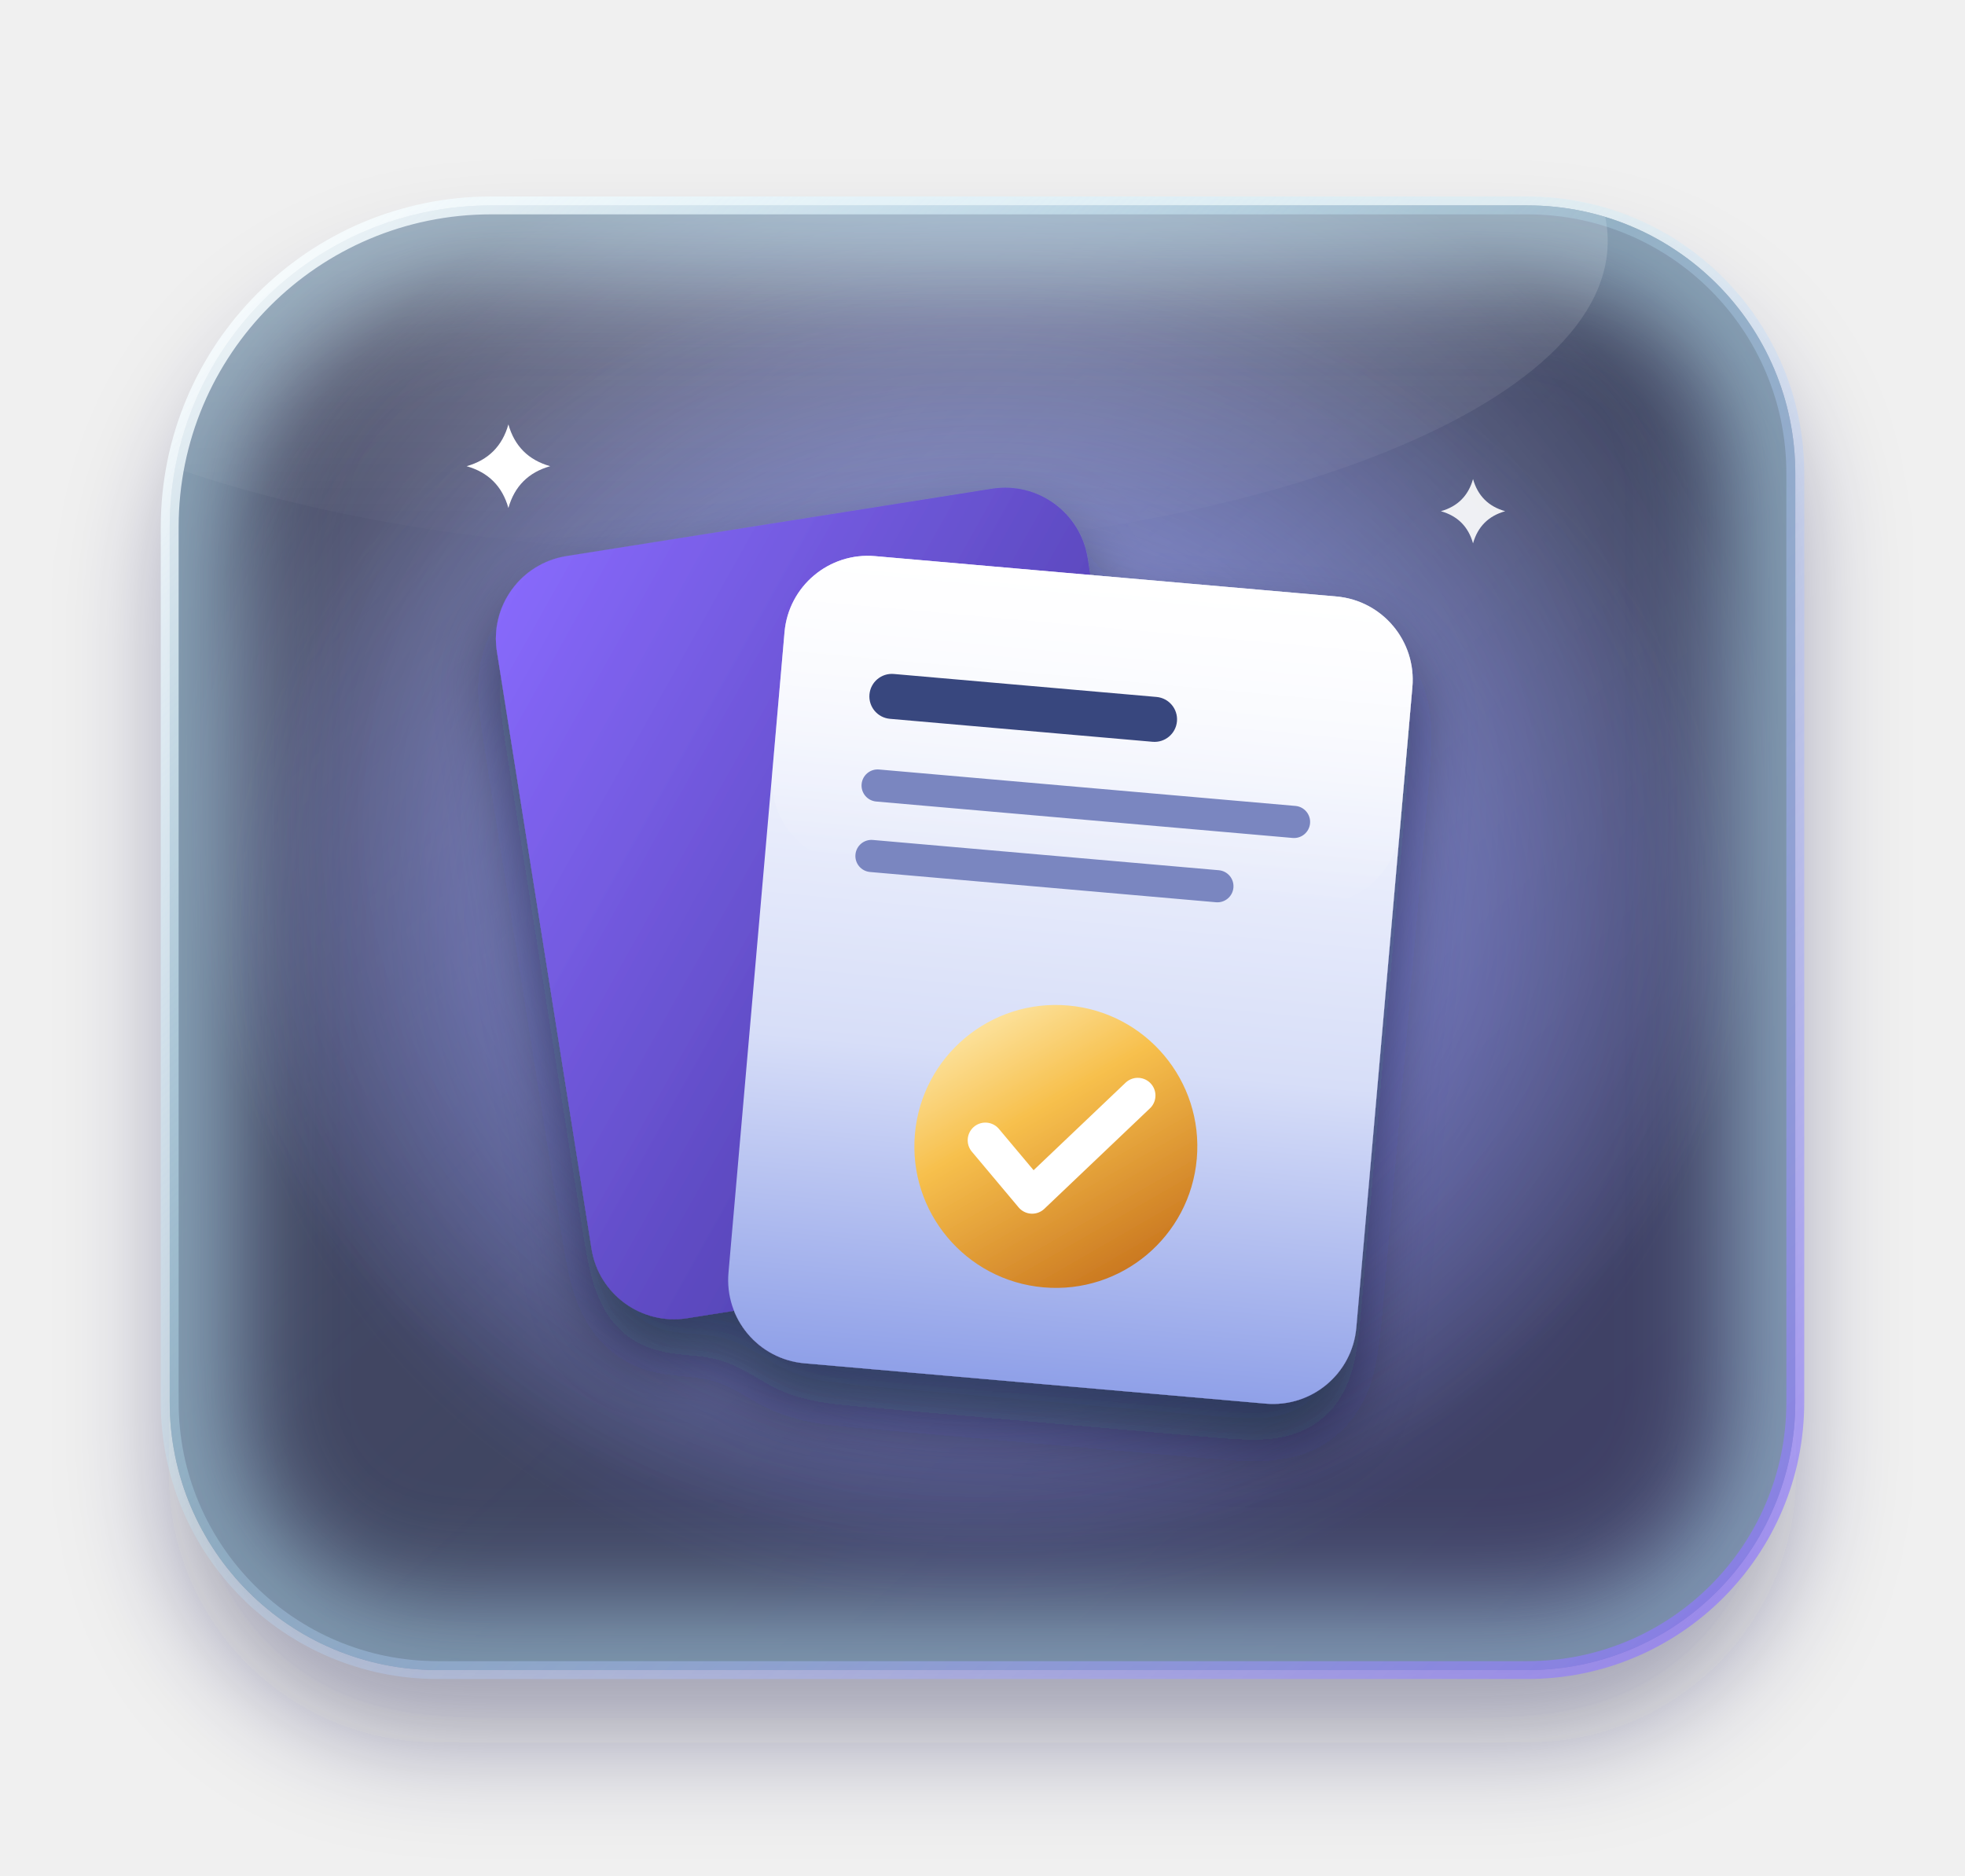
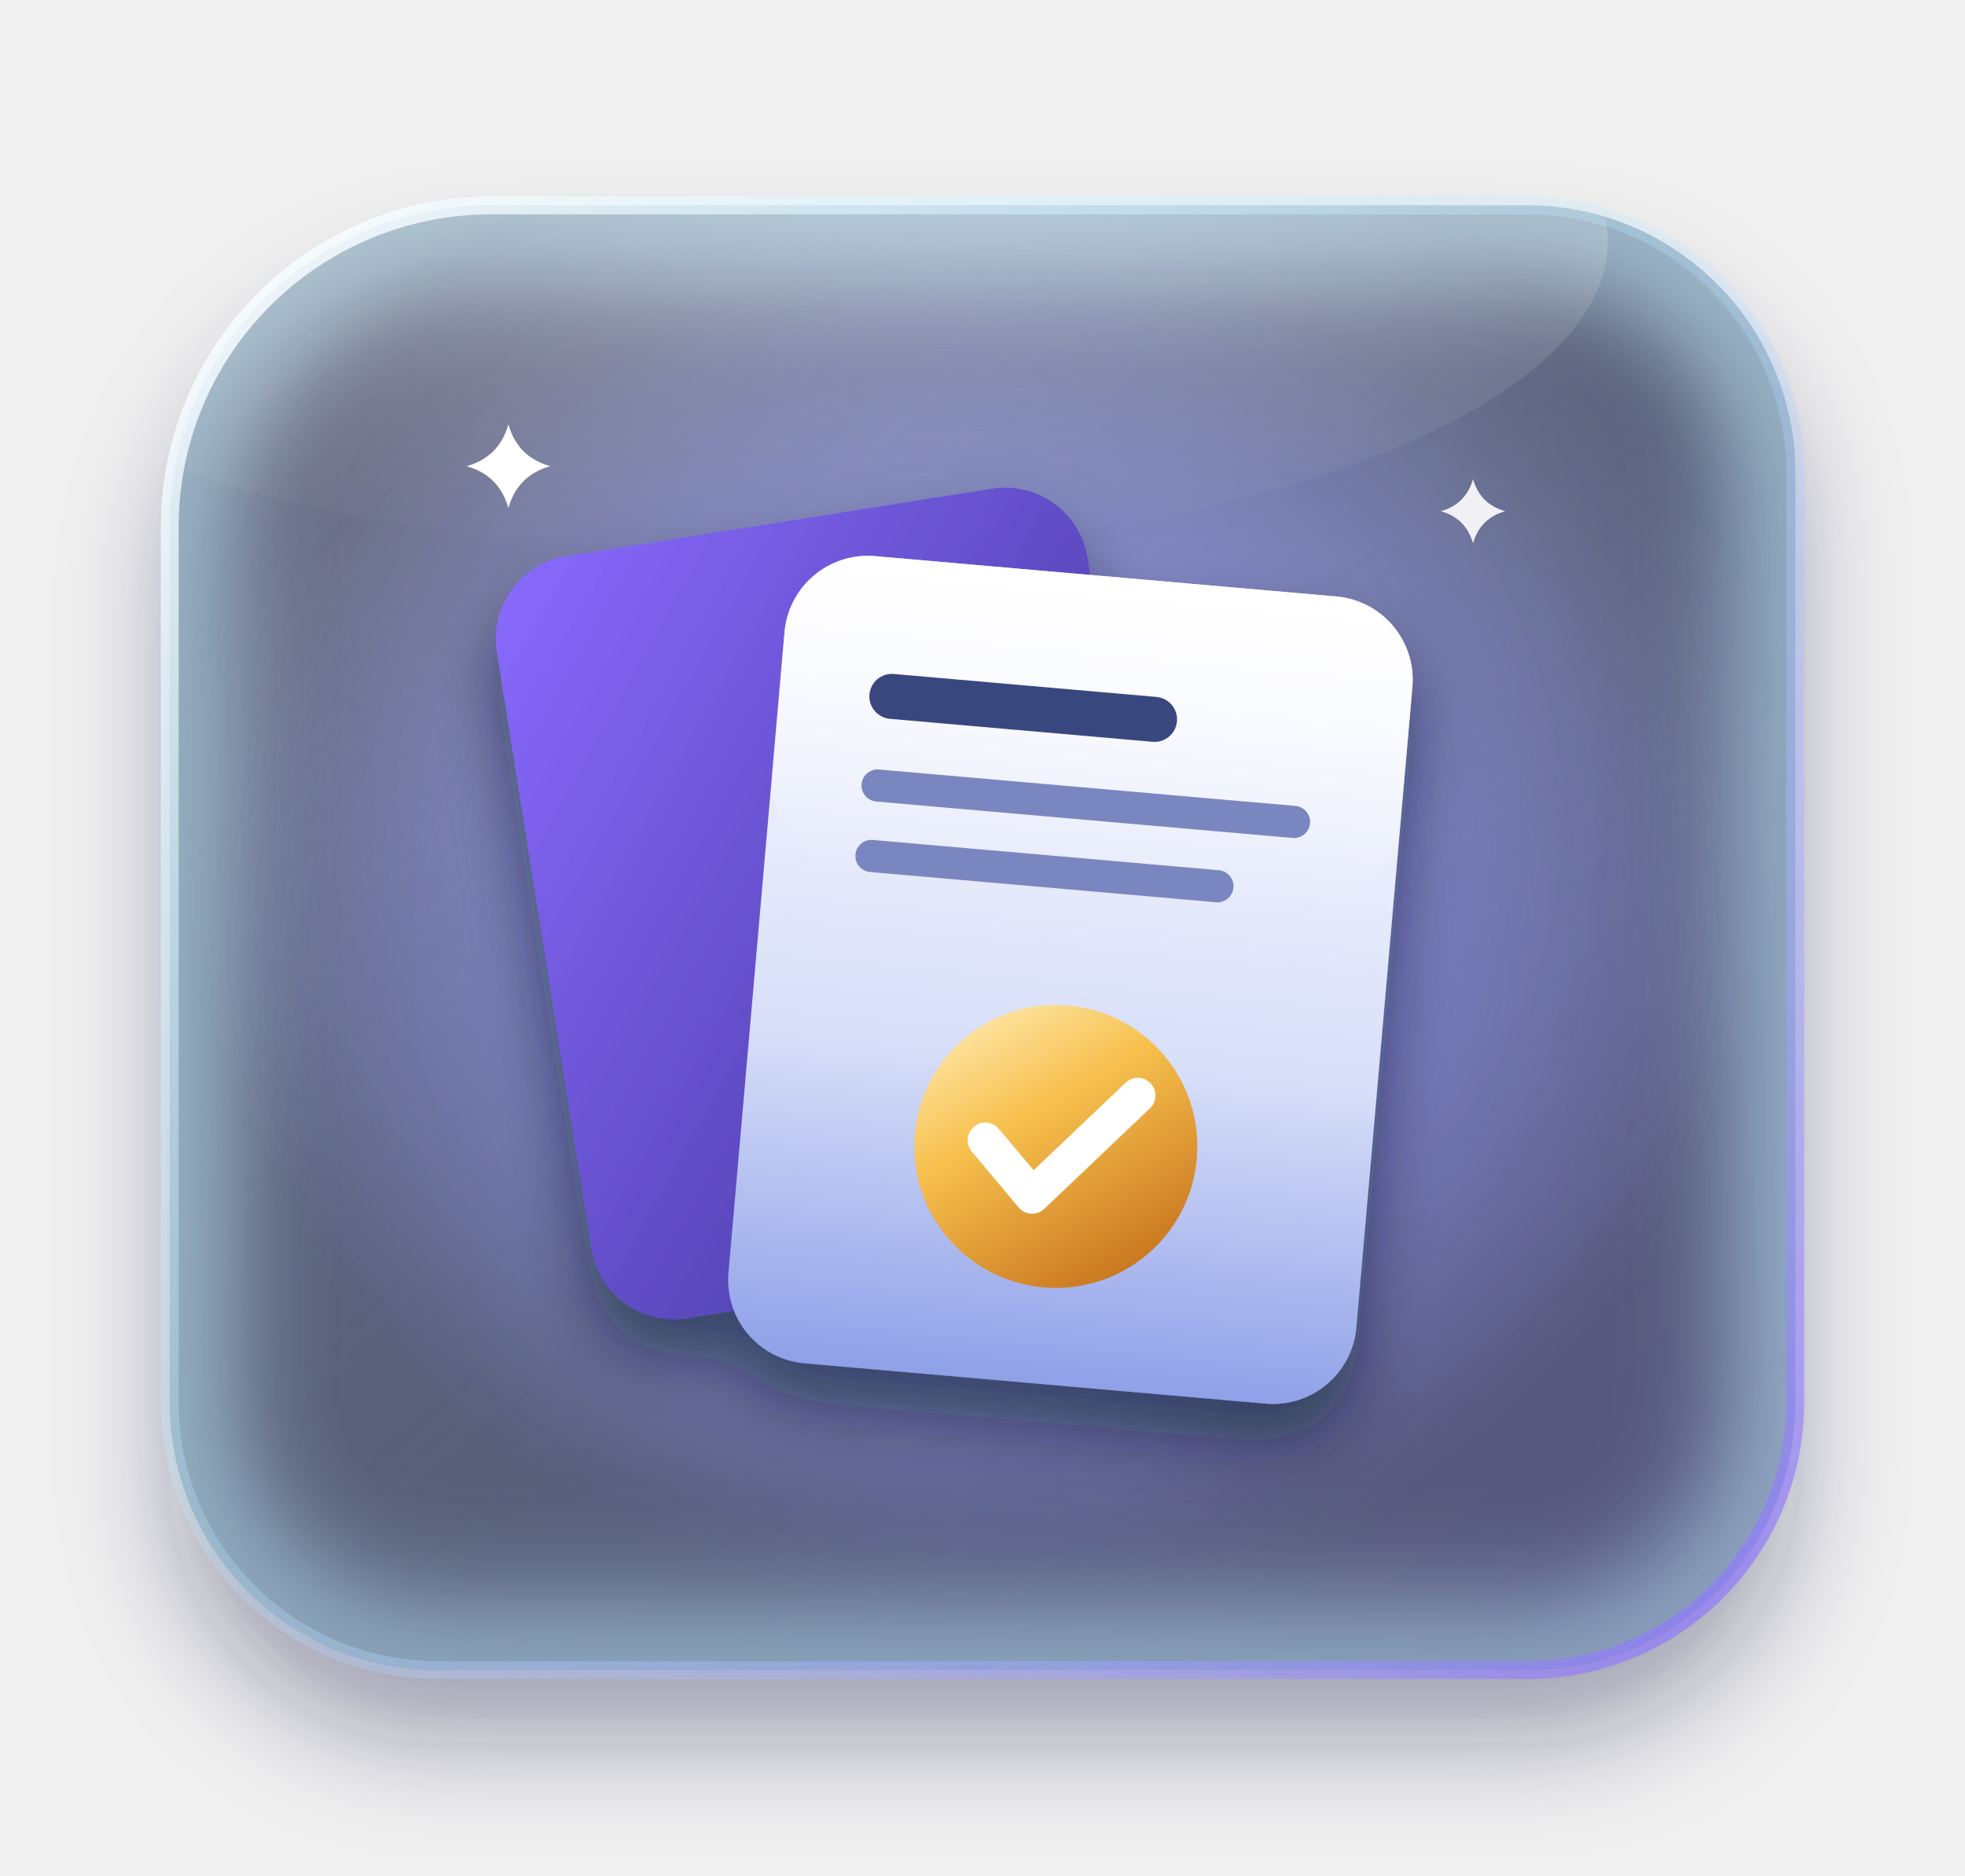
<svg xmlns="http://www.w3.org/2000/svg" width="440" height="420" viewBox="0 0 440 420">
  <defs>
    <linearGradient id="crown" x1="0" y1="0" x2=".7" y2="1">
      <stop offset="0" stop-color="#fff3c4" />
      <stop offset=".45" stop-color="#f7c04d" />
      <stop offset="1" stop-color="#c9761f" />
    </linearGradient>
    <linearGradient id="band" x1="0" y1="0" x2="1" y2="0">
      <stop offset="0" stop-color="#c9761f" />
      <stop offset=".45" stop-color="#ffe19a" />
      <stop offset="1" stop-color="#c9761f" />
    </linearGradient>
    <linearGradient id="gold" x1="0" y1="0" x2="0" y2="1">
      <stop offset="0" stop-color="#FFF1A8" />
      <stop offset=".5" stop-color="#FFD60A" />
      <stop offset="1" stop-color="#E08A00" />
    </linearGradient>
    <radialGradient id="gem" cx=".35" cy=".3">
      <stop offset="0" stop-color="#f7d9ff" />
      <stop offset=".6" stop-color="#a13be0" />
      <stop offset="1" stop-color="#5a1aa8" />
    </radialGradient>
    <radialGradient id="gemc" cx=".35" cy=".3">
      <stop offset="0" stop-color="#e6fbff" />
      <stop offset=".6" stop-color="#39c5ff" />
      <stop offset="1" stop-color="#2a4fc8" />
    </radialGradient>
    <linearGradient id="plinth" x1="0" y1="0" x2="0" y2="1">
      <stop offset="0" stop-color="#8fa0e8" />
      <stop offset="1" stop-color="#39467e" />
    </linearGradient>
    <linearGradient id="steel" x1="0" y1="0" x2="0" y2="1">
      <stop offset="0" stop-color="#ffffff" />
      <stop offset=".6" stop-color="#d7def8" />
      <stop offset="1" stop-color="#8fa0e8" />
    </linearGradient>
    <linearGradient id="deep" x1="0" y1="0" x2="0" y2="1">
      <stop offset="0" stop-color="#5a5cff" />
      <stop offset="1" stop-color="#171c4d" />
    </linearGradient>
    <linearGradient id="violet" x1="0" y1="0" x2="1" y2="1">
      <stop offset="0" stop-color="#8a6bff" />
      <stop offset="1" stop-color="#39308f" />
    </linearGradient>
    <linearGradient id="cyan" x1="0" y1="0" x2="1" y2="1">
      <stop offset="0" stop-color="#7fe3ff" />
      <stop offset="1" stop-color="#2a6fe0" />
    </linearGradient>
    <linearGradient id="gloss" x1="0" y1="0" x2="0" y2="1">
      <stop offset="0" stop-color="#fff" stop-opacity=".75" />
      <stop offset="1" stop-color="#fff" stop-opacity="0" />
    </linearGradient>
    <radialGradient id="lens" cx=".4" cy=".35">
      <stop offset="0" stop-color="#e6fbff" stop-opacity=".85" />
      <stop offset="1" stop-color="#39c5ff" stop-opacity=".35" />
    </radialGradient>
    <linearGradient id="pane" x1="0" y1="0" x2="1" y2="1">
      <stop offset="0" stop-color="#ffffff" stop-opacity=".34" />
      <stop offset=".5" stop-color="#9fd8ff" stop-opacity=".16" />
      <stop offset="1" stop-color="#8a6bff" stop-opacity=".3" />
    </linearGradient>
    <radialGradient id="back" cx=".5" cy=".5">
      <stop offset="0" stop-color="#bfeeff" stop-opacity=".75" />
      <stop offset=".55" stop-color="#7a7dff" stop-opacity=".3" />
      <stop offset="1" stop-color="#7a7dff" stop-opacity="0" />
    </radialGradient>
    <radialGradient id="well" cx=".5" cy=".42">
      <stop offset="0" stop-color="#2a2f8c" stop-opacity=".1" />
-       <stop offset="1" stop-color="#050828" stop-opacity=".62" />
+       <stop offset="1" stop-color="#050828" stop-opacity=".46" />
    </radialGradient>
    <linearGradient id="edgelit" x1="0" y1="0" x2="1" y2="1">
      <stop offset="0" stop-color="#fff" stop-opacity=".95" />
      <stop offset=".45" stop-color="#bfeeff" stop-opacity=".25" />
      <stop offset="1" stop-color="#8a6bff" stop-opacity=".7" />
    </linearGradient>
    <filter id="contact" x="-30%" y="-100%" width="160%" height="300%">
      <feGaussianBlur stdDeviation="7" />
    </filter>
    <filter id="soft" x="-30%" y="-30%" width="160%" height="160%">
      <feGaussianBlur stdDeviation="12" />
    </filter>
    <filter id="lift" x="-20%" y="-20%" width="140%" height="150%">
      <feDropShadow dx="0" dy="12" stdDeviation="10" flood-color="#060920" flood-opacity=".5" />
    </filter>
  </defs>
  <clipPath id="gc">
    <path d="M110 46h232a60 60 0 0 1 60 60v208a60 60 0 0 1-60 60H98a60 60 0 0 1-60-60V118a72 72 0 0 1 72-72z" />
  </clipPath>
  <path d="M110 46h232a60 60 0 0 1 60 60v208a60 60 0 0 1-60 60H98a60 60 0 0 1-60-60V118a72 72 0 0 1 72-72z" fill="#0a1040" opacity=".34" transform="translate(0 16)" filter="url(#soft)" />
  <path d="M110 46h232a60 60 0 0 1 60 60v208a60 60 0 0 1-60 60H98a60 60 0 0 1-60-60V118a72 72 0 0 1 72-72z" fill="url(#pane)" />
  <path d="M110 46h232a60 60 0 0 1 60 60v208a60 60 0 0 1-60 60H98a60 60 0 0 1-60-60V118a72 72 0 0 1 72-72z" fill="url(#well)" />
  <g clip-path="url(#gc)">
    <path d="M110 46h232a60 60 0 0 1 60 60v208a60 60 0 0 1-60 60H98a60 60 0 0 1-60-60V118a72 72 0 0 1 72-72z" fill="none" stroke="#bfeeff" stroke-opacity=".6" stroke-width="26" filter="url(#soft)" />
    <ellipse cx="220" cy="210" rx="170" ry="150" fill="url(#back)" />
    <ellipse cx="170" cy="54" rx="190" ry="70" fill="url(#gloss)" opacity=".42" />
  </g>
  <path d="M110 46h232a60 60 0 0 1 60 60v208a60 60 0 0 1-60 60H98a60 60 0 0 1-60-60V118a72 72 0 0 1 72-72z" fill="none" stroke="url(#edgelit)" stroke-width="4" />
  <g transform="translate(62 54) scale(.72)">
    <g filter="url(#lift)">
      <rect x="82" y="86" width="186" height="240" rx="26" transform="rotate(-9 175 206)" fill="url(#violet)" />
      <g transform="rotate(5 250 216)">
        <rect x="150" y="104" width="196" height="252" rx="26" fill="url(#steel)" />
        <rect x="150" y="104" width="196" height="96" rx="26" fill="url(#gloss)" />
        <rect x="178" y="140" width="96" height="14" rx="7" fill="#39467e" />
        <rect x="178" y="170" width="140" height="10" rx="5" fill="#7a86c0" />
        <rect x="178" y="192" width="118" height="10" rx="5" fill="#7a86c0" />
        <circle cx="248" cy="282" r="44" fill="url(#crown)" />
        <path d="M226 282l16 16 30-34" fill="none" stroke="#fff" stroke-width="11" stroke-linecap="round" stroke-linejoin="round" />
      </g>
    </g>
    <path d="M72 57Q74.86 67.14 85 70Q74.86 72.86 72 83Q69.14 72.86 59 70Q69.14 67.14 72 57Z" fill="#fff" opacity="1" />
    <path d="M372 74Q374.2 81.8 382 84Q374.2 86.2 372 94Q369.8 86.2 362 84Q369.8 81.8 372 74Z" fill="#fff" opacity="0.9" />
  </g>
</svg>
